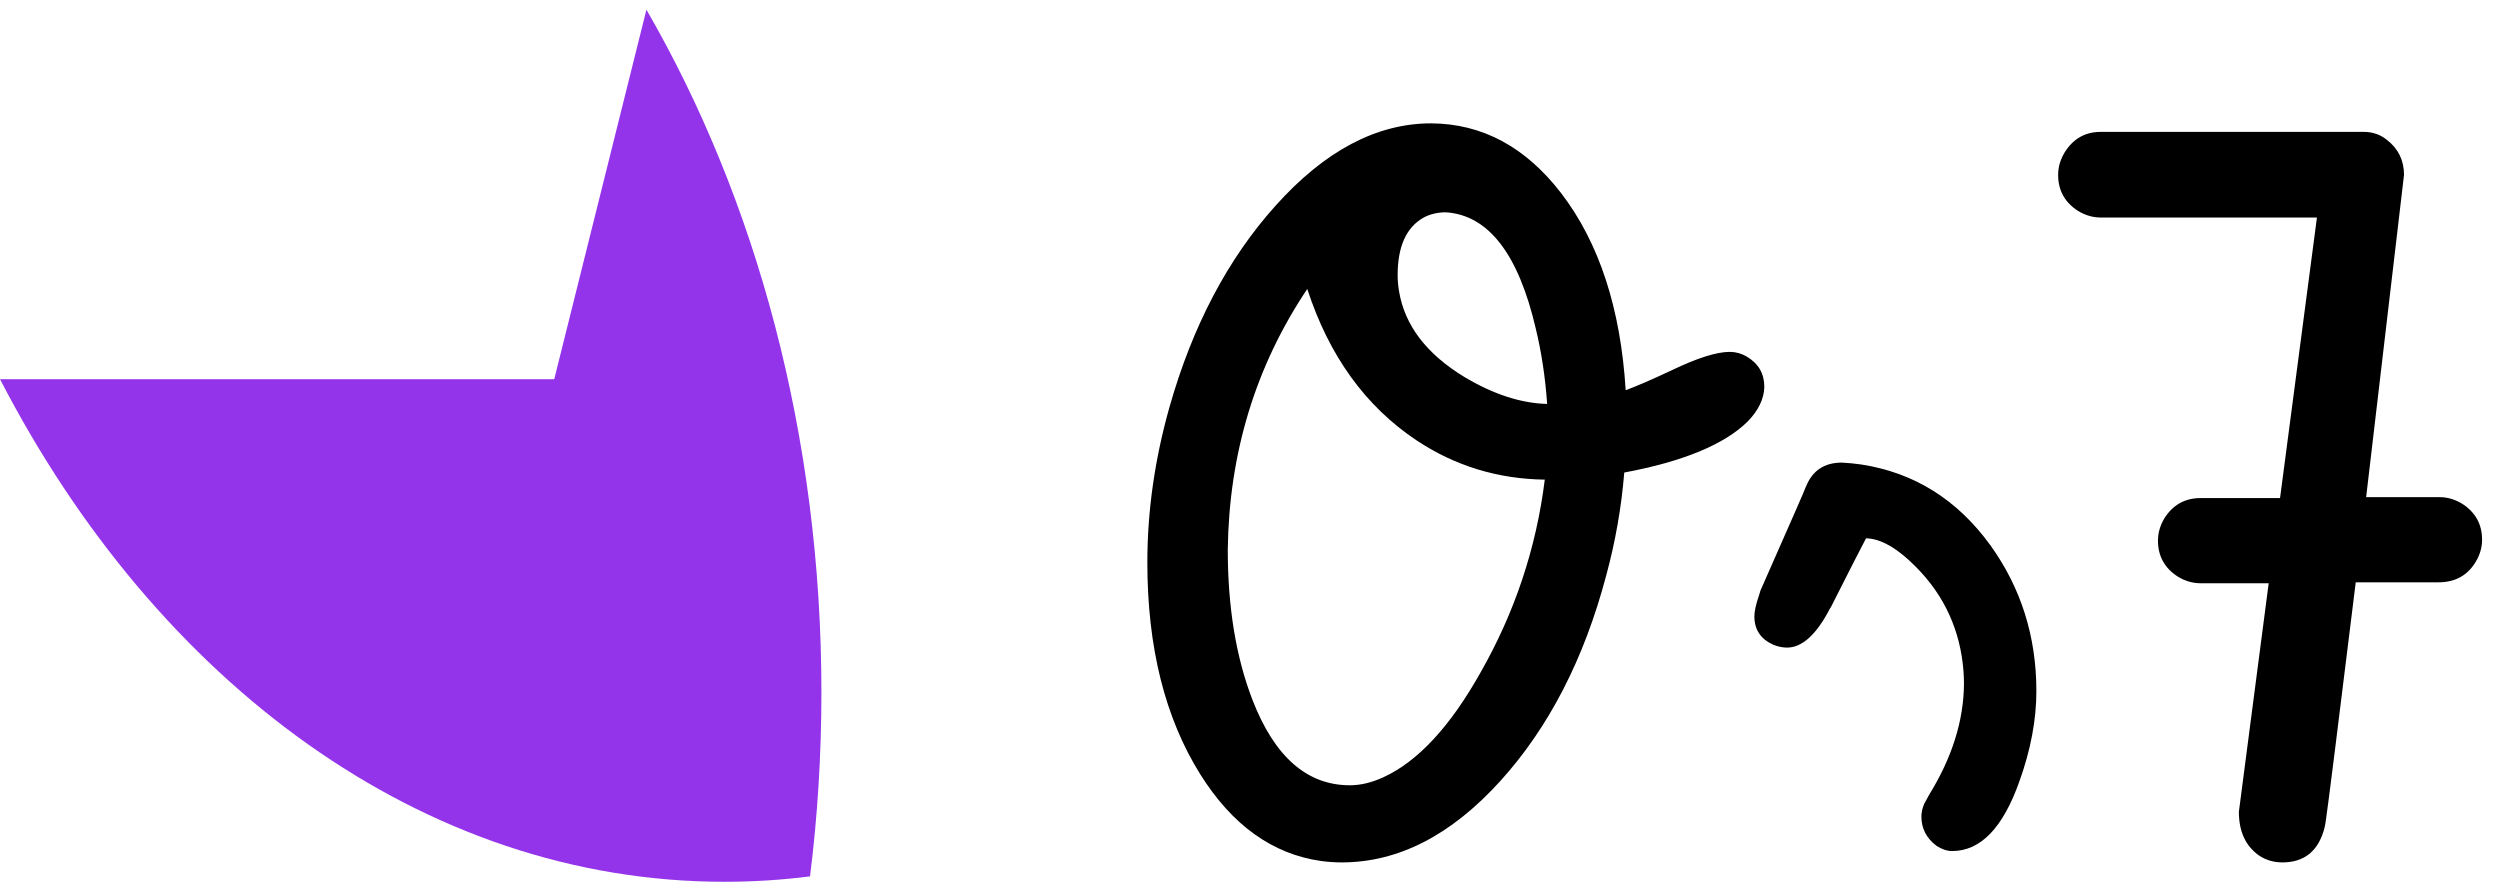
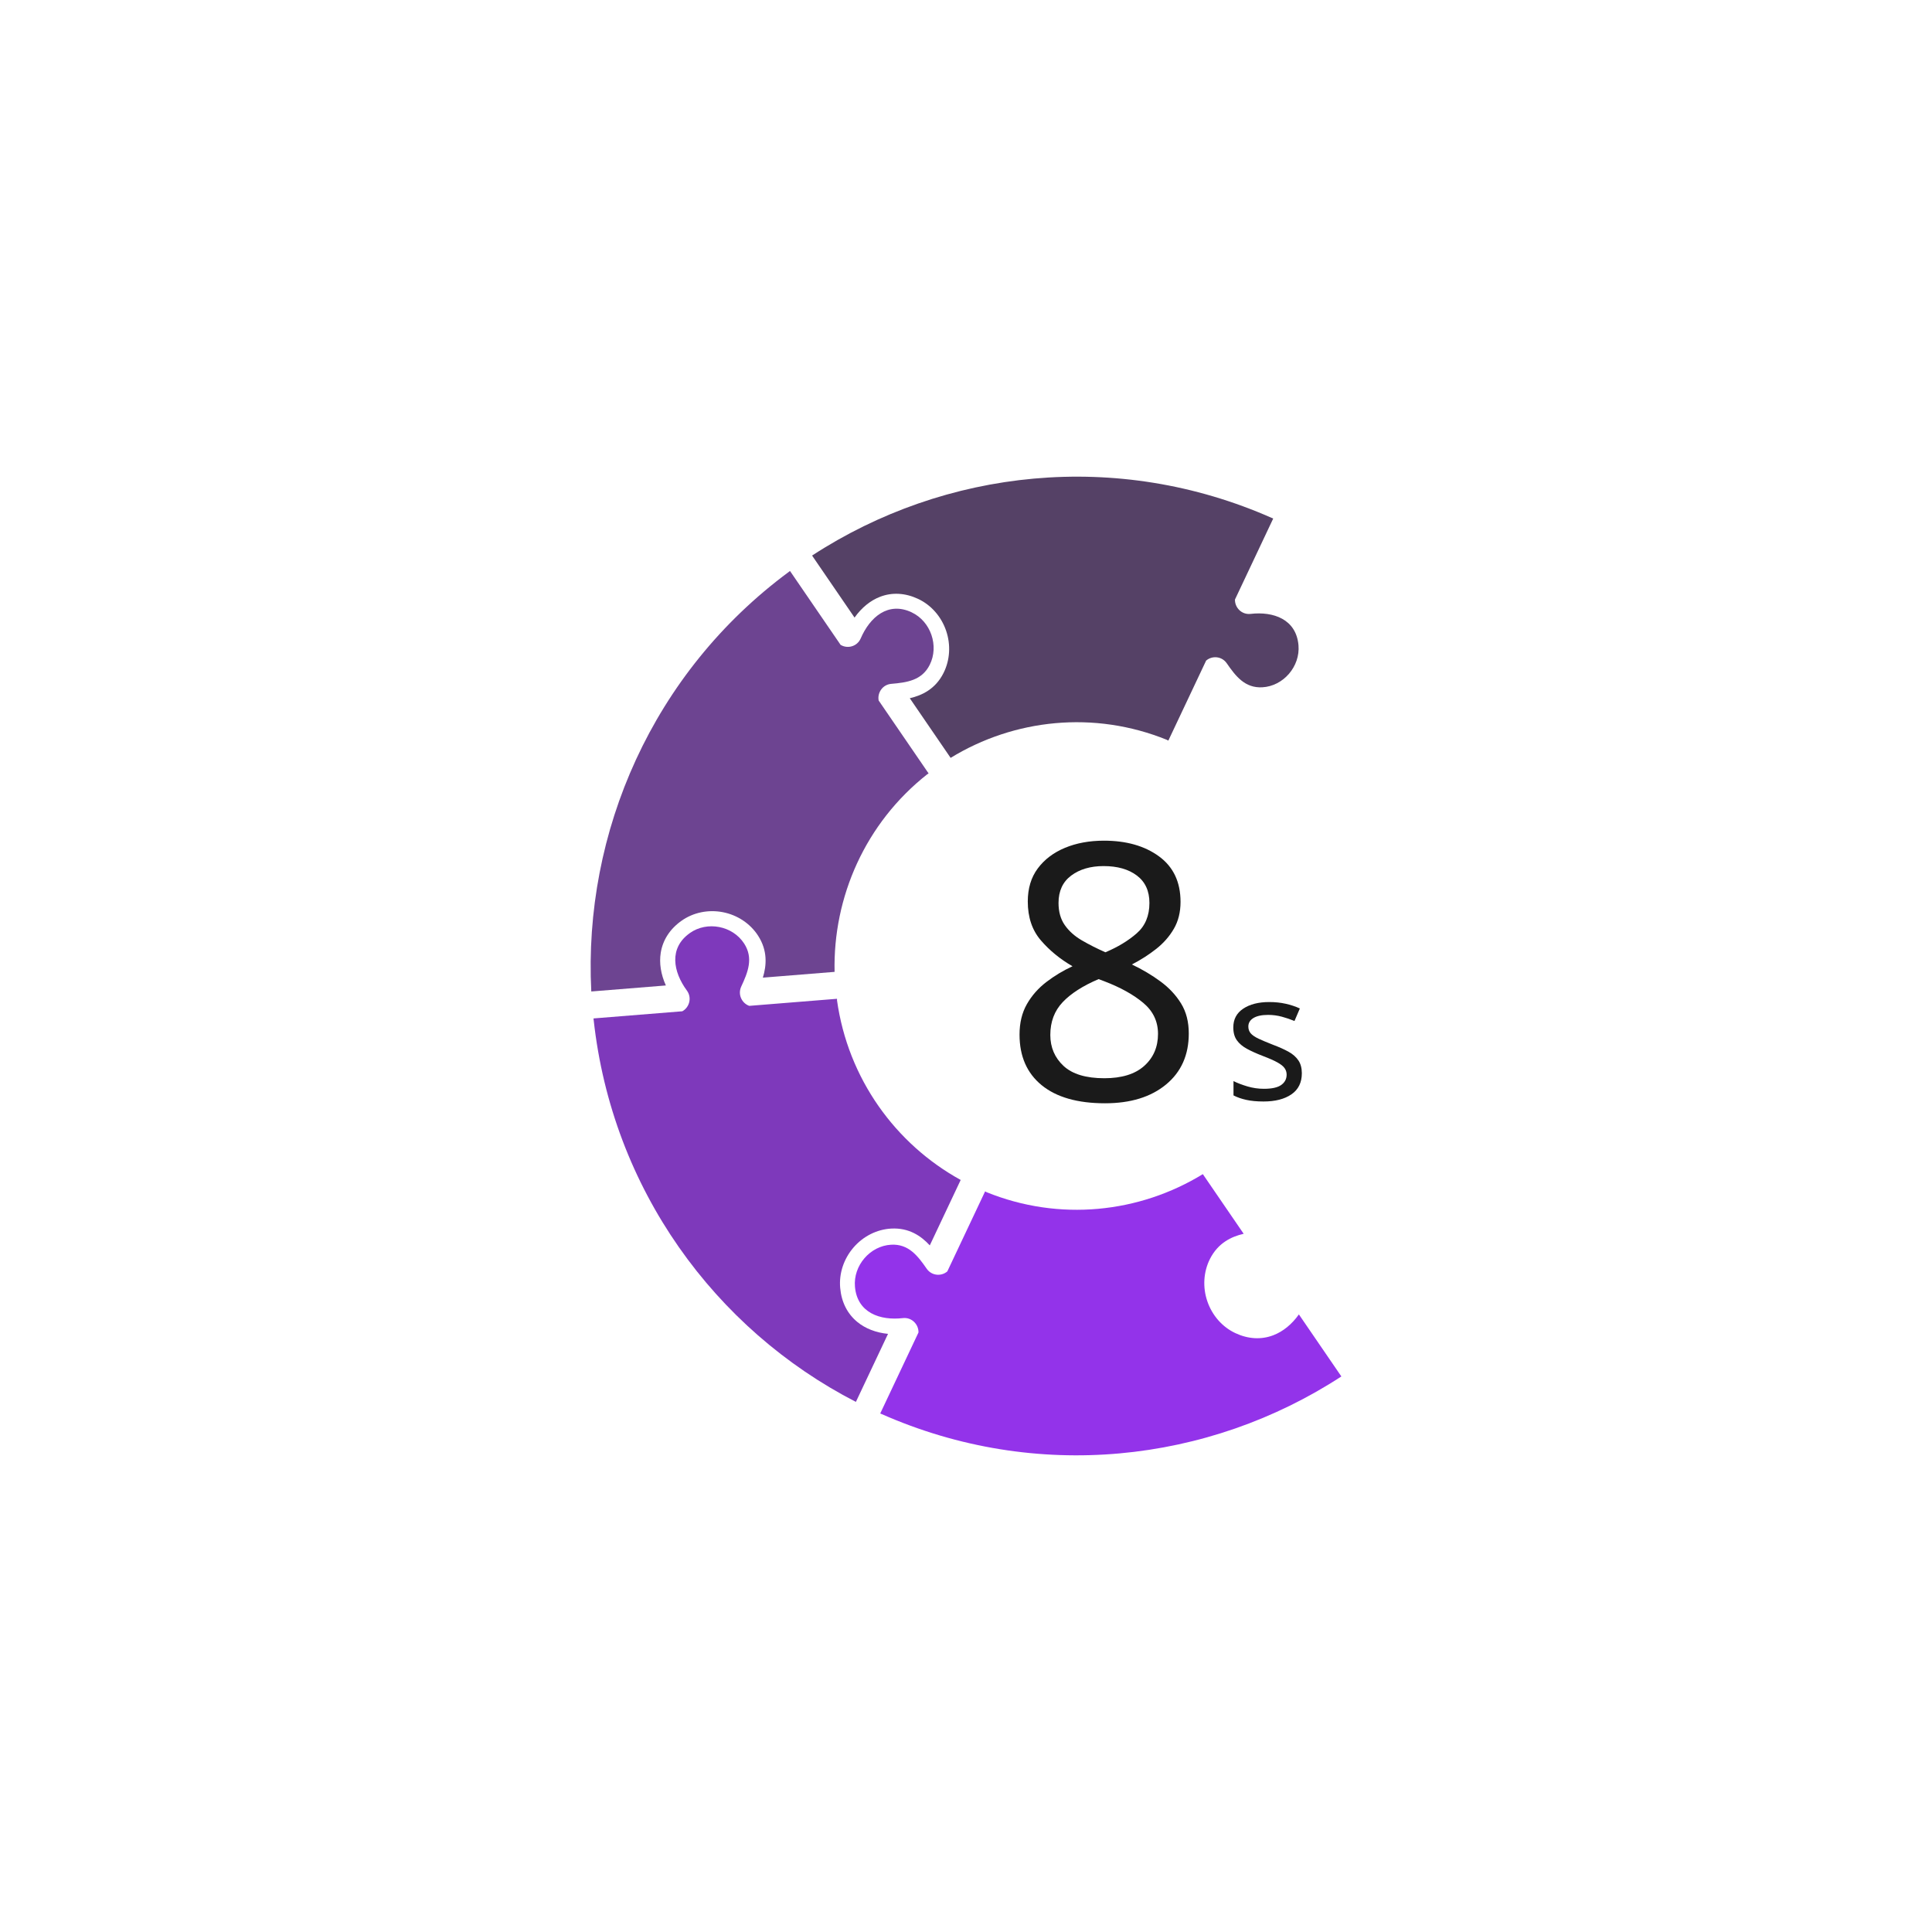
- <svg xmlns="http://www.w3.org/2000/svg" width="129" height="46" viewBox="0 0 129 46" fill="none">
-   <path d="M0 19.565C8.086 35.209 21.811 45.5 37.382 45.5C38.872 45.5 40.345 45.406 41.798 45.221C42.184 42.131 42.385 38.96 42.385 35.727C42.385 22.507 39.025 10.308 33.356 0.5L28.599 19.565H0Z" fill="#9333EA" />
-   <path d="M59.203 29.021C59.203 26.369 59.585 23.691 60.35 20.989C61.538 16.806 63.361 13.348 65.819 10.613C68.358 7.781 71.035 6.365 73.851 6.365C76.488 6.382 78.726 7.586 80.565 9.979C82.518 12.534 83.625 15.919 83.885 20.135C84.422 19.939 85.212 19.598 86.254 19.109C87.572 18.475 88.573 18.157 89.257 18.157C89.566 18.157 89.859 18.239 90.135 18.401C90.738 18.759 91.039 19.28 91.039 19.964C91.022 20.582 90.738 21.176 90.184 21.746C88.98 22.934 86.856 23.813 83.812 24.383C83.666 26.173 83.356 27.939 82.884 29.681C81.745 33.994 79.922 37.534 77.416 40.301C74.877 43.1 72.15 44.5 69.237 44.5C68.879 44.5 68.521 44.476 68.163 44.427C65.656 44.069 63.581 42.579 61.937 39.959C60.114 37.046 59.203 33.4 59.203 29.021ZM63.353 28.362C63.353 31.325 63.776 33.904 64.623 36.102C65.762 39.047 67.438 40.52 69.652 40.52C70.205 40.52 70.783 40.382 71.385 40.105C73.159 39.292 74.828 37.493 76.39 34.71C78.164 31.601 79.271 28.281 79.711 24.749C77.285 24.716 75.08 24.041 73.094 22.723C70.458 20.965 68.578 18.361 67.455 14.91C64.785 18.898 63.418 23.382 63.353 28.362ZM74.608 10.955C74.185 10.955 73.802 11.045 73.461 11.224C72.565 11.728 72.118 12.721 72.118 14.202C72.118 14.463 72.142 14.739 72.191 15.032C72.484 16.79 73.607 18.263 75.56 19.451C77.058 20.346 78.482 20.81 79.833 20.843C79.735 19.459 79.54 18.165 79.247 16.961C78.352 13.104 76.805 11.102 74.608 10.955Z" fill="black" />
-   <path d="M90.843 30.462C90.86 30.429 90.892 30.356 90.941 30.242C92.422 26.889 93.163 25.197 93.163 25.164C93.163 25.148 93.171 25.131 93.187 25.115C93.513 24.285 94.131 23.87 95.043 23.87C95.368 23.886 95.702 23.919 96.044 23.968C98.778 24.391 101 25.783 102.709 28.143C104.287 30.34 105.077 32.846 105.077 35.662C105.077 37.143 104.784 38.698 104.198 40.325C103.352 42.718 102.196 43.914 100.731 43.914C100.471 43.914 100.202 43.825 99.925 43.645C99.405 43.255 99.144 42.75 99.144 42.132C99.144 41.92 99.193 41.7 99.291 41.473C99.291 41.473 99.38 41.31 99.559 40.984C100.731 39.08 101.325 37.184 101.341 35.296C101.341 35.084 101.333 34.865 101.317 34.637C101.154 32.537 100.34 30.747 98.876 29.266C97.915 28.289 97.053 27.793 96.288 27.776C96.011 28.297 95.417 29.461 94.505 31.268C94.505 31.268 94.497 31.284 94.481 31.316C94.465 31.349 94.448 31.373 94.432 31.39C93.732 32.741 92.992 33.416 92.211 33.416C91.983 33.416 91.747 33.367 91.503 33.27C90.852 32.977 90.526 32.488 90.526 31.805C90.526 31.544 90.607 31.178 90.77 30.706C90.803 30.592 90.827 30.511 90.843 30.462Z" fill="black" />
-   <path d="M106.2 9.026C106.2 8.619 106.314 8.229 106.542 7.854C106.981 7.155 107.6 6.805 108.397 6.805H121.971C122.427 6.805 122.826 6.943 123.168 7.22C123.754 7.675 124.047 8.278 124.047 9.026L122.093 25.652H125.878C126.284 25.652 126.675 25.766 127.049 25.994C127.733 26.434 128.075 27.052 128.075 27.85C128.075 28.24 127.969 28.615 127.757 28.973C127.334 29.689 126.691 30.047 125.829 30.047H121.556C120.629 37.583 120.116 41.668 120.018 42.303C120.002 42.433 119.977 42.571 119.945 42.718C119.636 43.906 118.911 44.5 117.772 44.5C117.316 44.5 116.909 44.378 116.551 44.134C115.868 43.645 115.526 42.897 115.526 41.888C115.526 41.871 116.039 37.941 117.064 30.096H113.548C113.142 30.096 112.751 29.982 112.377 29.754C111.693 29.314 111.351 28.696 111.351 27.898C111.351 27.491 111.465 27.101 111.693 26.727C112.132 26.043 112.751 25.701 113.548 25.701H117.65L119.554 11.224H108.397C107.99 11.224 107.6 11.11 107.225 10.882C106.542 10.442 106.2 9.824 106.2 9.026Z" fill="black" />
+ <svg xmlns="http://www.w3.org/2000/svg" id="V1" viewBox="0 0 1080 1080">
+   <defs>
+     <style>
+       .cls-1 {
+         fill: #554166;
+       }
+ 
+       .cls-2 {
+         fill: #7e39bb;
+       }
+ 
+       .cls-3 {
+         font-size: 200px;
+       }
+ 
+       .cls-4 {
+         fill: #9333ea;
+       }
+ 
+       .cls-5 {
+         font-size: 100px;
+       }
+ 
+       .cls-6 {
+         fill: #1a1a1a;
+         font-family: Heavitas, Heavitas;
+       }
+ 
+       .cls-7 {
+         fill: #6d4491;
+       }
+     </style>
+   </defs>
+   <g>
+     <path class="cls-7" d="M509.61,342.28c-13.2-6.18-23.37,2.77-28.46,14.58-1.99,4.6-7.42,5.97-11.26,3.61l-28.27-41.28-.56.39-.03.05c-76.17,56.26-115.02,145.54-110.5,234.61l41.69-3.36c-2.78-6.19-3.79-12.48-2.86-18.29,1.15-7.14,5.16-13.31,11.59-17.86,6.58-4.67,15-6.39,23.14-4.81,8.13,1.58,15.3,6.35,19.66,13.1,5.45,8.41,4.77,16.69,2.69,23.49l40.1-3.23c-.95-41.79,17.19-83.24,51.9-110.54h.09s.56-.39.56-.39l-27.92-40.77c-.81-4.35,2.21-8.89,7.05-9.3,8.76-.75,17.1-1.9,21.49-10.61,5.34-10.6.58-24.37-10.12-29.38Z" />
+     <path class="cls-2" d="M385.64,521.59c-11.91,8.41-9.3,21.75-1.69,32.1,2.97,4.03,1.43,9.45-2.53,11.62l-49.65,4,.05.68.03.05c10.32,94.53,67.7,173.04,146.6,213.63l17.96-38.03c-6.72-.67-12.63-2.93-17.17-6.66-5.57-4.57-8.88-11.15-9.57-19.03-.73-8.07,2-16.27,7.44-22.58,5.42-6.3,13.11-10.16,21.1-10.59,9.96-.54,16.74,4.18,21.55,9.4l17.27-36.58c-36.43-20.06-63.02-56.61-69.15-100.51l.04-.08-.05-.68-49.03,3.95c-4.15-1.47-6.54-6.37-4.48-10.8,3.73-8.01,6.92-15.86,1.62-24.04-6.45-9.96-20.67-12.69-30.34-5.87Z" />
+     <path class="cls-4" d="M477.93,719.31c1.28,14.59,14.07,18.99,26.77,17.52,4.95-.57,8.84,3.48,8.74,8.02l-21.38,45.28.61.29h.06c86.49,38.27,182.72,27.5,257.1-20.98l-23.74-34.67c-3.93,5.52-8.84,9.55-14.31,11.64-6.72,2.57-14.03,2.16-21.16-1.17-7.31-3.4-12.99-9.88-15.7-17.77-2.71-7.88-2.18-16.51,1.44-23.69,4.51-8.95,11.97-12.5,18.86-14.09l-22.83-33.34c-35.48,21.73-80.21,26.63-121.05,10.02l-.05-.08-.61-.29-21.12,44.72c-3.34,2.88-8.75,2.51-11.53-1.49-5.02-7.26-10.18-13.96-19.88-13.43-11.79.64-21.26,11.68-20.22,23.51Z" />
+     <path class="cls-1" d="M725.86,360.69c-1.28-14.59-14.07-18.99-26.77-17.52-4.95.57-8.84-3.48-8.74-8.02l21.38-45.28-.61-.29h-.06c-86.49-38.27-182.72-27.5-257.1,20.98l23.74,34.67c3.93-5.52,8.84-9.55,14.31-11.64,6.72-2.57,14.03-2.16,21.16,1.17,7.31,3.4,12.99,9.88,15.7,17.77,2.71,7.88,2.18,16.51-1.44,23.69-4.51,8.95-11.97,12.5-18.86,14.09l22.83,33.34c35.48-21.73,80.21-26.63,121.05-10.02l.05.08.61.29,21.12-44.72c3.34-2.88,8.75-2.51,11.53,1.49,5.02,7.26,10.18,13.96,19.88,13.43,11.79-.64,21.26-11.68,20.22-23.51Z" />
+   </g>
+   <text class="cls-6" transform="translate(560.13 614.74)">
+     <tspan class="cls-3" x="0" y="0">8</tspan>
+     <tspan class="cls-5" x="124.2" y="0">s</tspan>
+   </text>
</svg>
